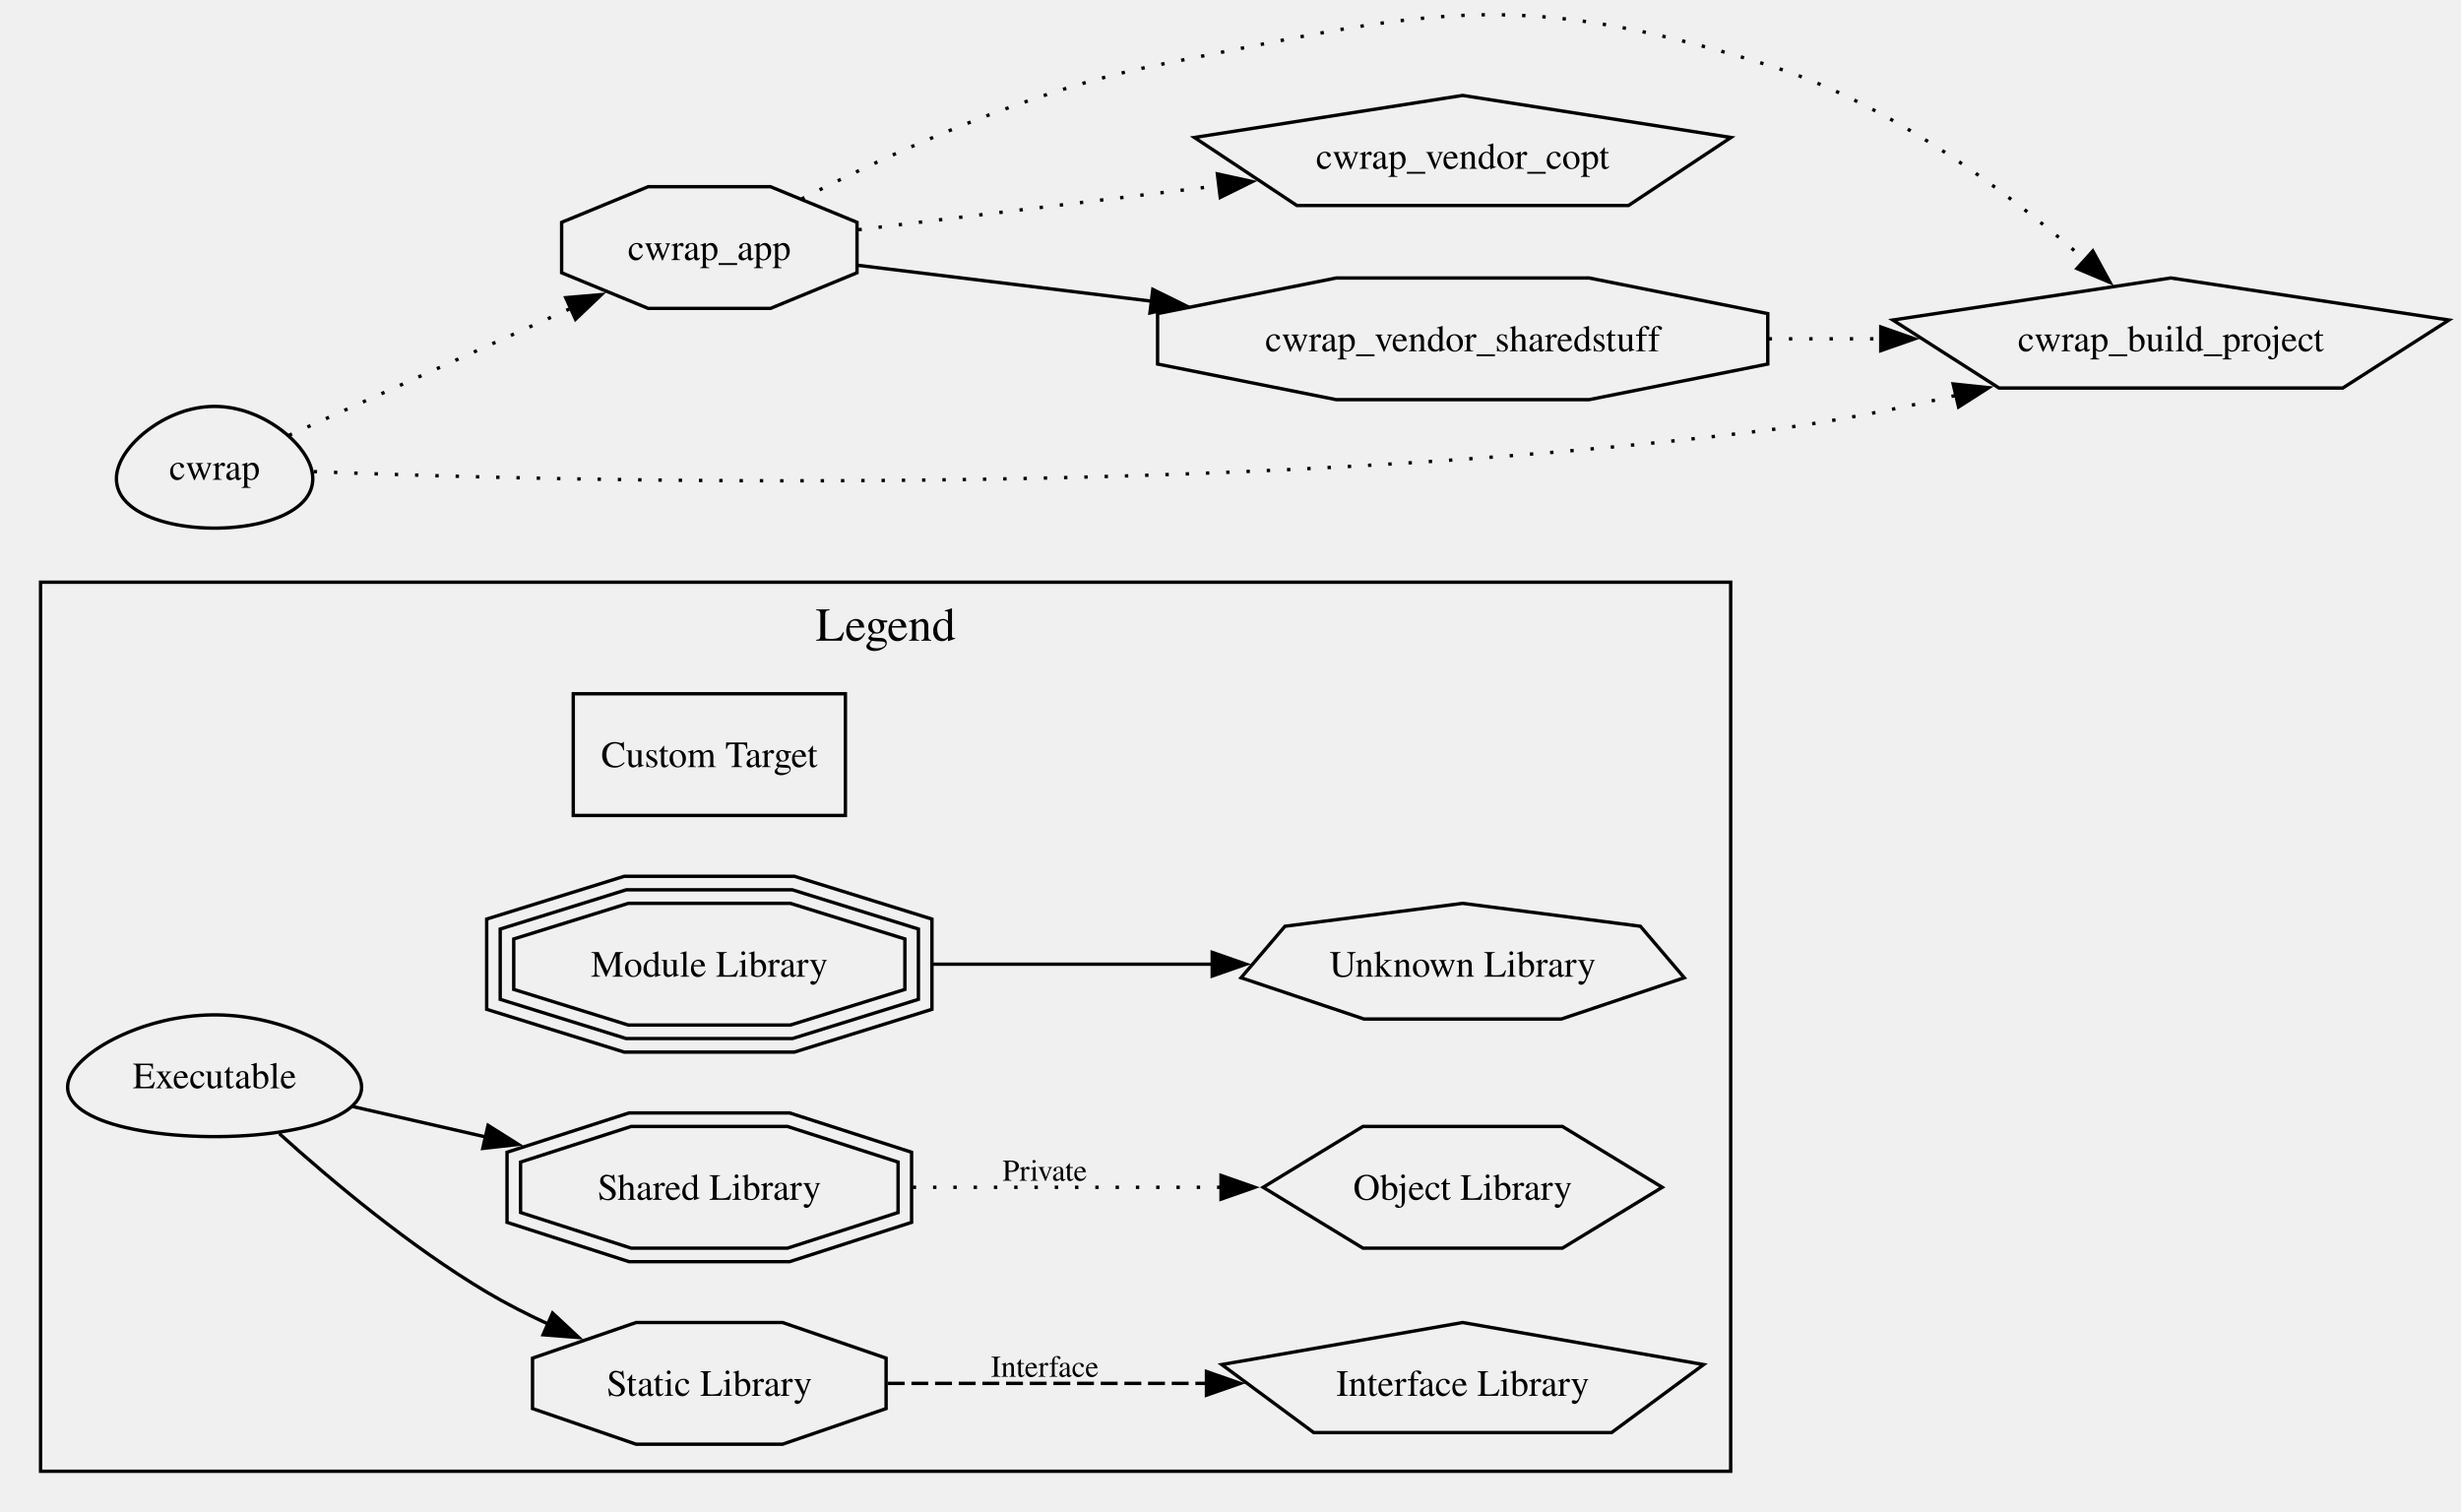
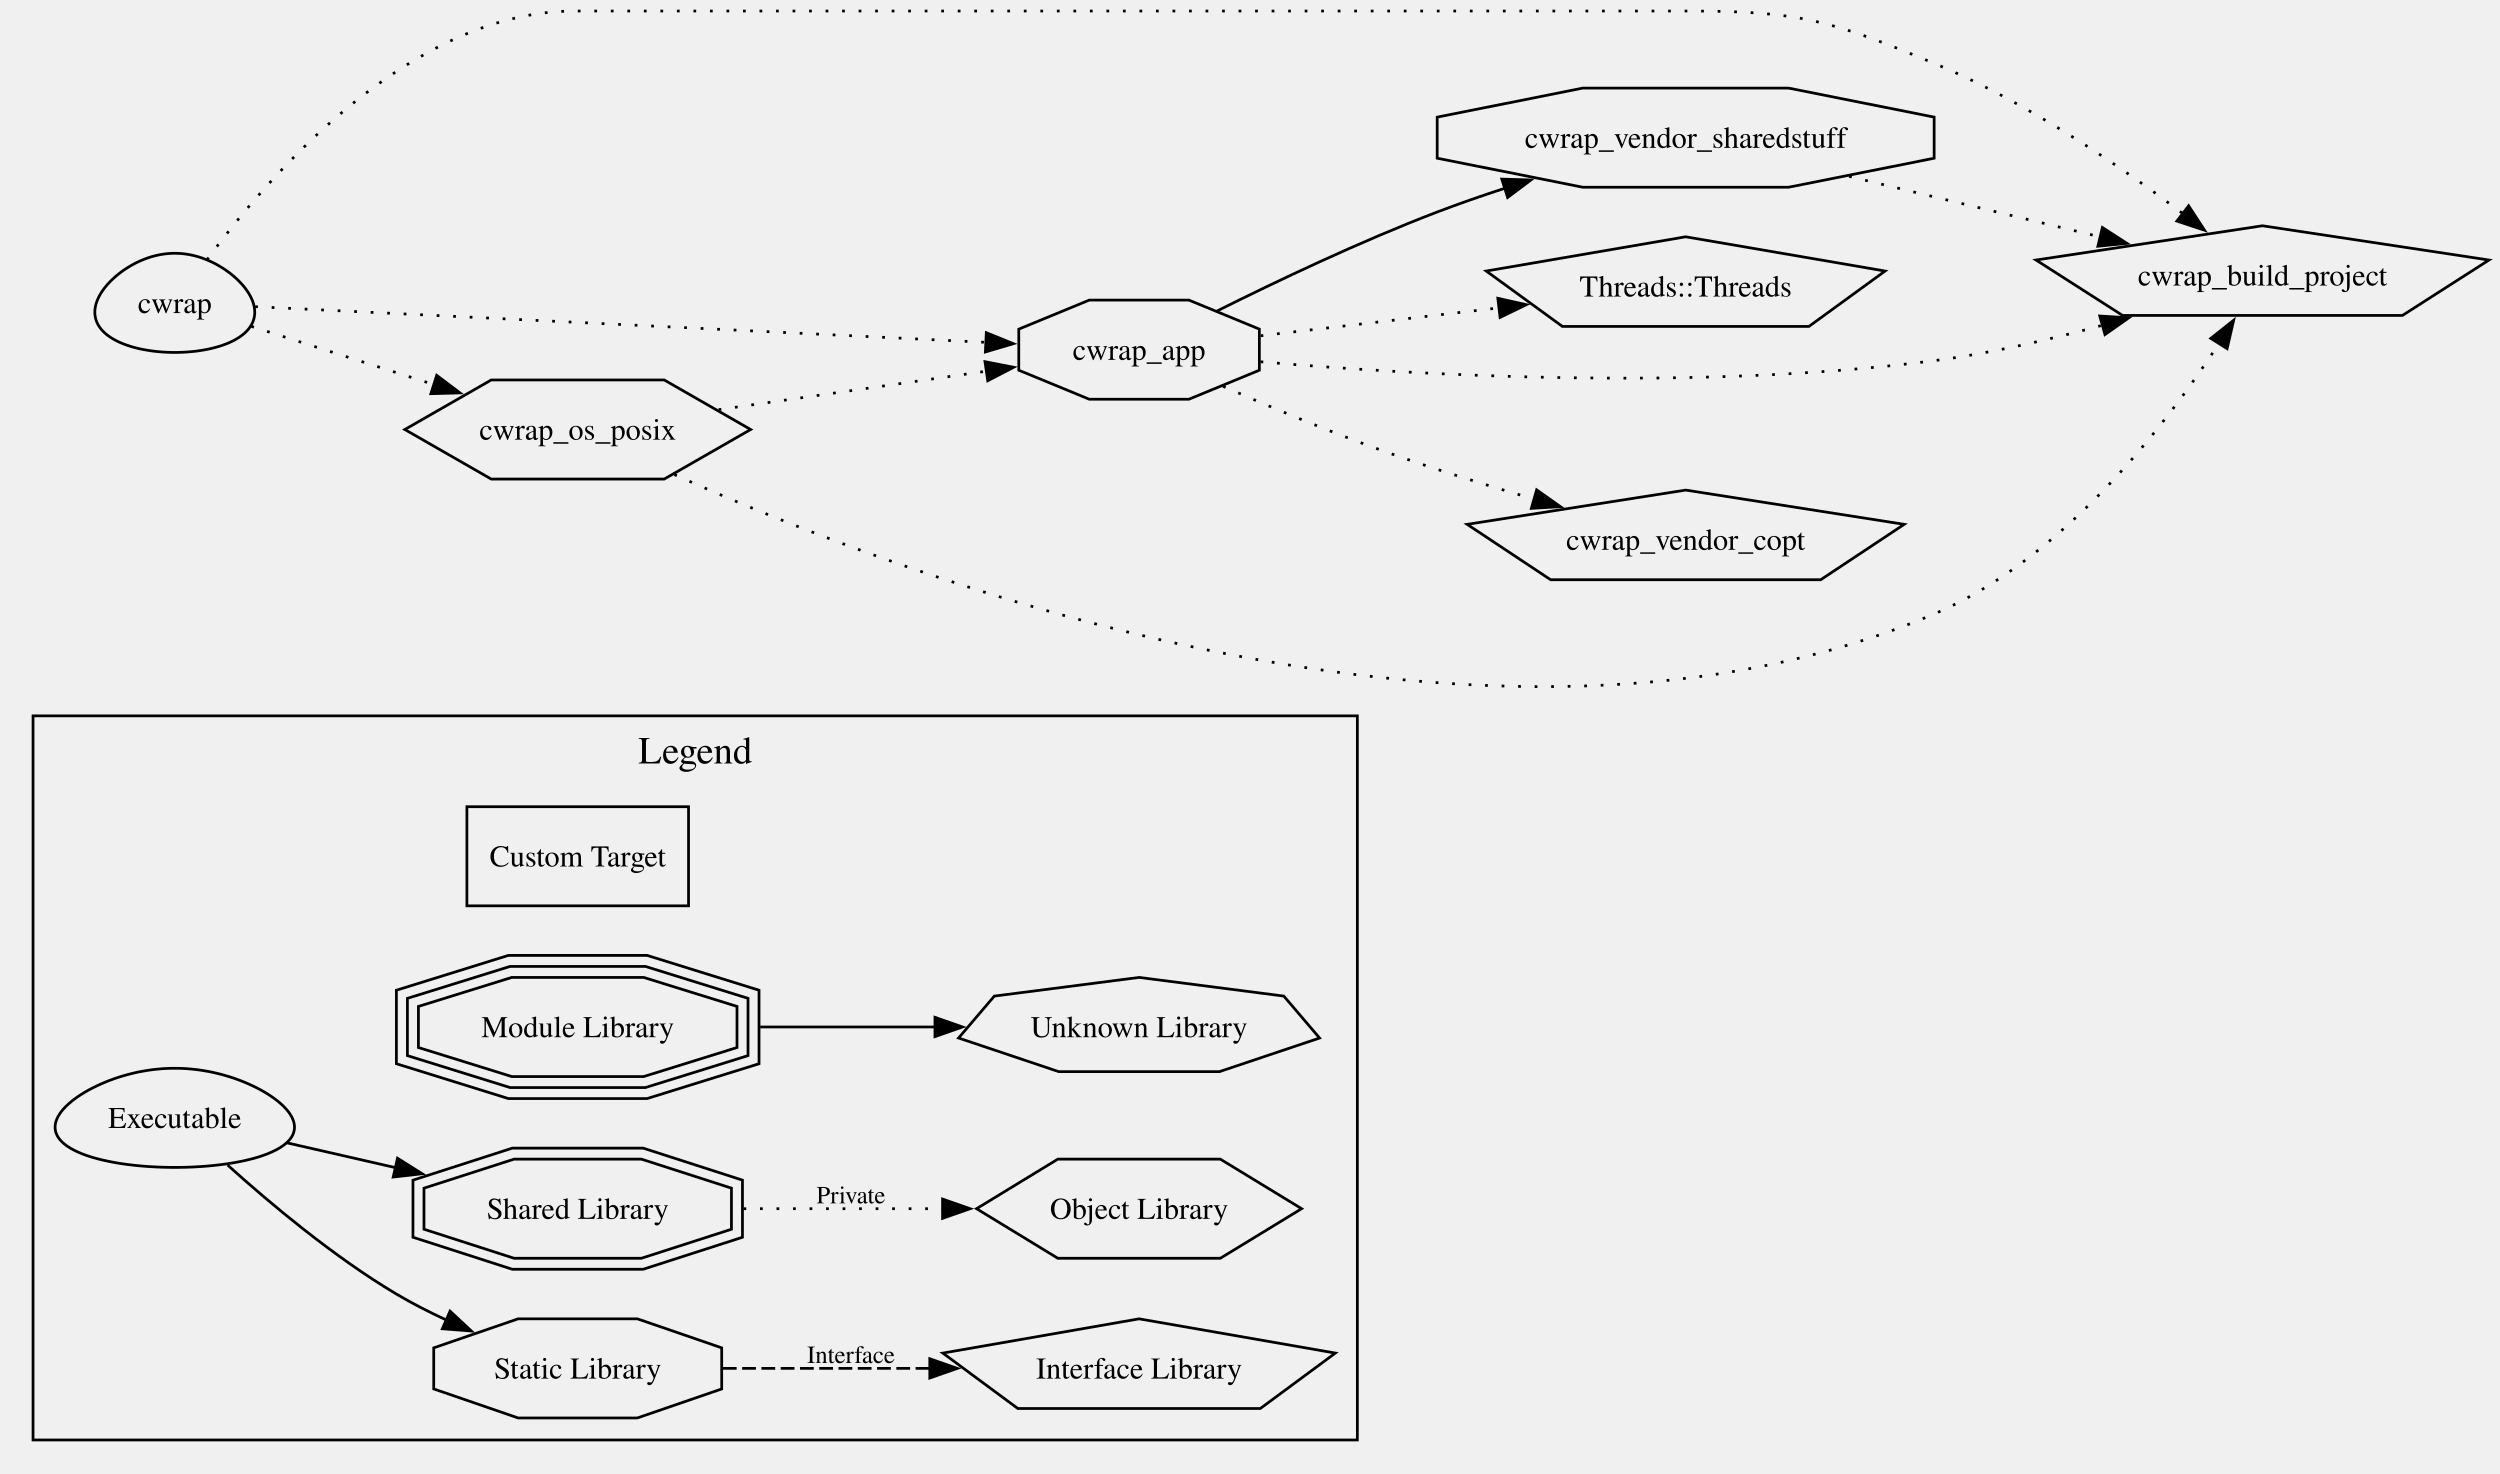
- <svg xmlns="http://www.w3.org/2000/svg" width="728pt" height="447pt" viewBox="0.00 0.00 728.00 447.00">
+ <svg xmlns="http://www.w3.org/2000/svg" width="908pt" height="535pt" viewBox="0.00 0.00 908.00 535.00">
  <style>
.graph &gt; polygon {
  fill: transparent;
}

@media (prefers-color-scheme: dark) {
  text {
    fill: white;
  }

  .cluster polygon,
  .edge path,
  .edge polyline,
  .node ellipse,
  .node path,
  .node polygon {
    stroke: white;
  }

  .edge polygon {
    fill: white;
    stroke: white;
  }
}
</style>
-   <g id="graph0" class="graph" transform="scale(1 1) rotate(0) translate(4 443.23)">
+   <g id="graph0" class="graph" transform="scale(1 1) rotate(0) translate(4 531)">
    <g id="clust1" class="cluster">
-       <polygon fill="none" stroke="black" points="8,-8 8,-271 507.96,-271 507.96,-8 8,-8" />
-       <text xml:space="preserve" text-anchor="middle" x="257.98" y="-253.7" font-family="Times,serif" font-size="14.00">Legend</text>
+       <polygon fill="none" stroke="black" points="8,-8 8,-271 488.99,-271 488.99,-8 8,-8" />
+       <text xml:space="preserve" text-anchor="middle" x="248.49" y="-253.7" font-family="Times,serif" font-size="14.00">Legend</text>
    </g>
    <g id="node1" class="node">
      <polygon fill="none" stroke="black" points="63.51,-107.05 66.17,-107.15 68.81,-107.3 71.41,-107.49 73.95,-107.74 76.45,-108.03 78.87,-108.36 81.21,-108.75 83.47,-109.18 85.63,-109.65 87.68,-110.16 89.63,-110.71 91.46,-111.31 93.17,-111.94 94.74,-112.61 96.19,-113.31 97.5,-114.04 98.67,-114.8 99.7,-115.59 100.59,-116.41 101.34,-117.25 101.95,-118.11 102.41,-118.99 102.73,-119.89 102.92,-120.8 102.97,-121.72 102.88,-122.65 102.67,-123.59 102.34,-124.53 101.89,-125.47 101.32,-126.41 100.64,-127.35 99.86,-128.28 98.98,-129.2 98.01,-130.11 96.95,-131.01 95.82,-131.89 94.6,-132.75 93.32,-133.59 91.98,-134.41 90.58,-135.2 89.13,-135.96 87.63,-136.69 86.09,-137.39 84.51,-138.06 82.9,-138.69 81.26,-139.29 79.59,-139.84 77.9,-140.35 76.2,-140.82 74.47,-141.25 72.74,-141.64 70.99,-141.97 69.23,-142.26 67.47,-142.51 65.7,-142.7 63.93,-142.85 62.15,-142.95 60.37,-143 58.59,-143 56.82,-142.95 55.04,-142.85 53.26,-142.7 51.5,-142.51 49.73,-142.26 47.98,-141.97 46.23,-141.64 44.49,-141.25 42.77,-140.82 41.06,-140.35 39.38,-139.84 37.71,-139.29 36.07,-138.69 34.46,-138.06 32.88,-137.39 31.34,-136.69 29.84,-135.96 28.38,-135.2 26.98,-134.41 25.64,-133.59 24.36,-132.75 23.15,-131.89 22.01,-131.01 20.96,-130.11 19.98,-129.2 19.11,-128.28 18.33,-127.35 17.65,-126.41 17.08,-125.47 16.63,-124.53 16.29,-123.59 16.08,-122.65 16,-121.72 16.05,-120.8 16.23,-119.89 16.56,-118.99 17.02,-118.11 17.63,-117.25 18.37,-116.41 19.26,-115.59 20.29,-114.8 21.47,-114.04 22.78,-113.31 24.22,-112.61 25.8,-111.94 27.51,-111.31 29.34,-110.71 31.28,-110.16 33.34,-109.65 35.5,-109.18 37.76,-108.75 40.1,-108.36 42.52,-108.03 45.01,-107.74 47.56,-107.49 50.16,-107.3 52.8,-107.15 55.46,-107.05 58.14,-107 60.83,-107 63.51,-107.05" />
      <text xml:space="preserve" text-anchor="middle" x="59.48" y="-121.3" font-family="Times,serif" font-size="11.00">Executable</text>
    </g>
    <g id="node2" class="node">
      <polygon fill="none" stroke="black" points="258.12,-26.54 258.12,-41.46 227.49,-52 184.17,-52 153.53,-41.46 153.53,-26.54 184.17,-16 227.49,-16 258.12,-26.54" />
      <text xml:space="preserve" text-anchor="middle" x="205.83" y="-30.3" font-family="Times,serif" font-size="11.00">Static Library</text>
    </g>
    <g id="edge1" class="edge">
      <path fill="none" stroke="black" d="M78.64,-107.87C94.07,-93.95 117.27,-74.49 139.97,-61 145.68,-57.61 151.89,-54.44 158.14,-51.55" />
      <polygon fill="black" stroke="black" points="159.46,-54.79 167.21,-47.57 156.65,-48.38 159.46,-54.79" />
    </g>
    <g id="node3" class="node">
      <polygon fill="none" stroke="black" points="261.66,-84.54 261.66,-99.46 228.95,-110 182.7,-110 149.99,-99.46 149.99,-84.54 182.7,-74 228.95,-74 261.66,-84.54" />
      <polygon fill="none" stroke="black" points="265.66,-81.63 265.66,-102.37 229.58,-114 182.07,-114 145.99,-102.37 145.99,-81.63 182.07,-70 229.58,-70 265.66,-81.63" />
      <text xml:space="preserve" text-anchor="middle" x="205.83" y="-88.3" font-family="Times,serif" font-size="11.00">Shared Library</text>
    </g>
    <g id="edge2" class="edge">
      <path fill="none" stroke="black" d="M100.31,-115.9C112.5,-113.11 126.24,-109.97 139.66,-106.9" />
      <polygon fill="black" stroke="black" points="140.37,-110.33 149.34,-104.69 138.81,-103.5 140.37,-110.33" />
    </g>
    <g id="node4" class="node">
      <polygon fill="none" stroke="black" points="263.68,-150.54 263.68,-165.46 229.79,-176 181.86,-176 147.97,-165.46 147.97,-150.54 181.86,-140 229.79,-140 263.68,-150.54" />
      <polygon fill="none" stroke="black" points="267.68,-147.6 267.68,-168.4 230.4,-180 181.25,-180 143.97,-168.4 143.97,-147.6 181.25,-136 230.4,-136 267.68,-147.6" />
      <polygon fill="none" stroke="black" points="271.68,-144.65 271.68,-171.35 231.01,-184 180.64,-184 139.97,-171.35 139.97,-144.65 180.64,-132 231.01,-132 271.68,-144.65" />
      <text xml:space="preserve" text-anchor="middle" x="205.83" y="-154.3" font-family="Times,serif" font-size="11.00">Module Library</text>
    </g>
    <g id="node8" class="node">
      <polygon fill="none" stroke="black" points="246.08,-238 165.58,-238 165.58,-202 246.08,-202 246.08,-238" />
      <text xml:space="preserve" text-anchor="middle" x="205.83" y="-216.3" font-family="Times,serif" font-size="11.00">Custom Target</text>
    </g>
    <g id="node5" class="node">
-       <polygon fill="none" stroke="black" points="499.96,-39.56 428.68,-52 357.41,-39.56 384.63,-19.44 472.73,-19.44 499.96,-39.56" />
-       <text xml:space="preserve" text-anchor="middle" x="428.68" y="-30.3" font-family="Times,serif" font-size="11.00">Interface Library</text>
+       <polygon fill="none" stroke="black" points="480.99,-39.56 409.71,-52 338.43,-39.56 365.66,-19.44 453.76,-19.44 480.99,-39.56" />
+       <text xml:space="preserve" text-anchor="middle" x="409.71" y="-30.3" font-family="Times,serif" font-size="11.00">Interface Library</text>
    </g>
    <g id="edge4" class="edge">
-       <path fill="none" stroke="black" stroke-dasharray="5,2" d="M258.61,-34C286.77,-34 322.1,-34 353.17,-34" />
-       <polygon fill="black" stroke="black" points="352.89,-37.5 362.89,-34 352.89,-30.5 352.89,-37.5" />
+       <path fill="none" stroke="black" stroke-dasharray="5,2" d="M258.55,-34C281.45,-34 308.82,-34 333.88,-34" />
+       <polygon fill="black" stroke="black" points="333.7,-37.5 343.7,-34 333.7,-30.5 333.7,-37.5" />
      <text xml:space="preserve" text-anchor="middle" x="305.06" y="-35.95" font-family="Times,serif" font-size="9.00">Interface</text>
    </g>
    <g id="node6" class="node">
-       <polygon fill="none" stroke="black" points="487.71,-92 458.19,-110 399.17,-110 369.66,-92 399.17,-74 458.19,-74 487.71,-92" />
-       <text xml:space="preserve" text-anchor="middle" x="428.68" y="-88.3" font-family="Times,serif" font-size="11.00">Object Library</text>
+       <polygon fill="none" stroke="black" points="468.74,-92 439.22,-110 380.2,-110 350.68,-92 380.2,-74 439.22,-74 468.74,-92" />
+       <text xml:space="preserve" text-anchor="middle" x="409.71" y="-88.3" font-family="Times,serif" font-size="11.00">Object Library</text>
    </g>
    <g id="edge5" class="edge">
-       <path fill="none" stroke="black" stroke-dasharray="1,5" d="M266.01,-92C294.1,-92 327.87,-92 357.26,-92" />
-       <polygon fill="black" stroke="black" points="357.2,-95.5 367.2,-92 357.2,-88.5 357.2,-95.5" />
+       <path fill="none" stroke="black" stroke-dasharray="1,5" d="M266.03,-92C288.73,-92 314.84,-92 338.48,-92" />
+       <polygon fill="black" stroke="black" points="338.34,-95.5 348.34,-92 338.34,-88.5 338.34,-95.5" />
      <text xml:space="preserve" text-anchor="middle" x="305.06" y="-93.95" font-family="Times,serif" font-size="9.00">Private</text>
    </g>
    <g id="node7" class="node">
-       <polygon fill="none" stroke="black" points="494.24,-153.99 481.25,-169.22 428.68,-176 376.11,-169.22 363.12,-153.99 399.51,-141.78 457.86,-141.78 494.24,-153.99" />
-       <text xml:space="preserve" text-anchor="middle" x="428.68" y="-154.3" font-family="Times,serif" font-size="11.00">Unknown Library</text>
+       <polygon fill="none" stroke="black" points="475.27,-153.99 462.28,-169.22 409.71,-176 357.14,-169.22 344.15,-153.99 380.53,-141.78 438.89,-141.78 475.27,-153.99" />
+       <text xml:space="preserve" text-anchor="middle" x="409.71" y="-154.3" font-family="Times,serif" font-size="11.00">Unknown Library</text>
    </g>
    <g id="edge6" class="edge">
-       <path fill="none" stroke="black" d="M271.9,-158C297.95,-158 328.08,-158 354.86,-158" />
-       <polygon fill="black" stroke="black" points="354.59,-161.5 364.59,-158 354.59,-154.5 354.59,-161.5" />
+       <path fill="none" stroke="black" d="M272.09,-158C292.41,-158 314.94,-158 335.74,-158" />
+       <polygon fill="black" stroke="black" points="335.58,-161.5 345.58,-158 335.58,-154.5 335.58,-161.5" />
    </g>
    <g id="node9" class="node">
-       <polygon fill="none" stroke="black" points="62.17,-287.05 63.95,-287.15 65.71,-287.3 67.45,-287.49 69.15,-287.74 70.81,-288.03 72.43,-288.36 74,-288.75 75.5,-289.18 76.94,-289.65 78.32,-290.16 79.62,-290.71 80.84,-291.31 81.98,-291.94 83.04,-292.61 84,-293.31 84.88,-294.04 85.66,-294.8 86.35,-295.59 86.94,-296.41 87.44,-297.25 87.85,-298.11 88.15,-298.99 88.37,-299.89 88.49,-300.8 88.53,-301.72 88.47,-302.65 88.33,-303.59 88.11,-304.53 87.81,-305.47 87.43,-306.41 86.97,-307.35 86.45,-308.28 85.87,-309.2 85.22,-310.11 84.51,-311.01 83.75,-311.89 82.94,-312.75 82.09,-313.59 81.19,-314.41 80.25,-315.2 79.28,-315.96 78.28,-316.69 77.25,-317.39 76.2,-318.06 75.12,-318.69 74.03,-319.29 72.91,-319.84 71.79,-320.35 70.65,-320.82 69.5,-321.25 68.34,-321.64 67.17,-321.97 66,-322.26 64.82,-322.51 63.64,-322.7 62.45,-322.85 61.26,-322.95 60.08,-323 58.89,-323 57.7,-322.95 56.51,-322.85 55.33,-322.7 54.15,-322.51 52.97,-322.26 51.8,-321.97 50.63,-321.64 49.47,-321.25 48.32,-320.82 47.18,-320.35 46.05,-319.84 44.94,-319.29 43.84,-318.69 42.77,-318.06 41.71,-317.39 40.68,-316.69 39.68,-315.96 38.71,-315.2 37.78,-314.41 36.88,-313.59 36.02,-312.75 35.21,-311.89 34.45,-311.01 33.75,-310.11 33.1,-309.2 32.51,-308.28 31.99,-307.35 31.54,-306.41 31.16,-305.47 30.86,-304.53 30.63,-303.59 30.49,-302.65 30.44,-301.72 30.47,-300.8 30.6,-299.89 30.81,-298.99 31.12,-298.11 31.52,-297.25 32.02,-296.41 32.62,-295.59 33.31,-294.8 34.09,-294.04 34.96,-293.31 35.93,-292.61 36.99,-291.94 38.13,-291.31 39.35,-290.71 40.65,-290.16 42.02,-289.65 43.46,-289.18 44.97,-288.75 46.54,-288.36 48.15,-288.03 49.82,-287.74 51.52,-287.49 53.25,-287.3 55.02,-287.15 56.8,-287.05 58.59,-287 60.38,-287 62.17,-287.05" />
-       <text xml:space="preserve" text-anchor="middle" x="59.48" y="-301.3" font-family="Times,serif" font-size="11.00">cwrap</text>
+       <polygon fill="none" stroke="black" points="62.17,-403.05 63.95,-403.15 65.71,-403.3 67.45,-403.49 69.15,-403.74 70.81,-404.03 72.43,-404.36 74,-404.75 75.5,-405.18 76.94,-405.65 78.32,-406.16 79.62,-406.71 80.84,-407.31 81.98,-407.94 83.04,-408.61 84,-409.31 84.88,-410.04 85.66,-410.8 86.35,-411.59 86.94,-412.41 87.44,-413.25 87.85,-414.11 88.15,-414.99 88.37,-415.89 88.49,-416.8 88.53,-417.72 88.47,-418.65 88.33,-419.59 88.11,-420.53 87.81,-421.47 87.43,-422.41 86.97,-423.35 86.45,-424.28 85.87,-425.2 85.22,-426.11 84.51,-427.01 83.75,-427.89 82.94,-428.75 82.09,-429.59 81.19,-430.41 80.25,-431.2 79.28,-431.96 78.28,-432.69 77.25,-433.39 76.2,-434.06 75.12,-434.69 74.03,-435.29 72.91,-435.84 71.79,-436.35 70.65,-436.82 69.5,-437.25 68.34,-437.64 67.17,-437.97 66,-438.26 64.82,-438.51 63.64,-438.7 62.45,-438.85 61.26,-438.95 60.08,-439 58.89,-439 57.7,-438.95 56.51,-438.85 55.33,-438.7 54.15,-438.51 52.97,-438.26 51.8,-437.97 50.63,-437.64 49.47,-437.25 48.32,-436.82 47.18,-436.35 46.05,-435.84 44.94,-435.29 43.84,-434.69 42.77,-434.06 41.71,-433.39 40.68,-432.69 39.68,-431.96 38.71,-431.2 37.78,-430.41 36.88,-429.59 36.02,-428.75 35.21,-427.89 34.45,-427.01 33.75,-426.11 33.1,-425.2 32.51,-424.28 31.99,-423.35 31.54,-422.41 31.16,-421.47 30.86,-420.53 30.63,-419.59 30.49,-418.65 30.44,-417.72 30.47,-416.8 30.6,-415.89 30.81,-414.99 31.12,-414.11 31.52,-413.25 32.02,-412.41 32.62,-411.59 33.31,-410.8 34.09,-410.04 34.96,-409.31 35.93,-408.61 36.99,-407.94 38.13,-407.31 39.35,-406.71 40.65,-406.16 42.02,-405.65 43.46,-405.18 44.97,-404.75 46.54,-404.36 48.15,-404.03 49.82,-403.74 51.52,-403.49 53.25,-403.3 55.02,-403.15 56.8,-403.05 58.59,-403 60.38,-403 62.17,-403.05" />
+       <text xml:space="preserve" text-anchor="middle" x="59.48" y="-417.3" font-family="Times,serif" font-size="11.00">cwrap</text>
    </g>
    <g id="node10" class="node">
-       <polygon fill="none" stroke="black" points="249.52,-362.54 249.52,-377.46 223.92,-388 187.73,-388 162.14,-377.46 162.14,-362.54 187.73,-352 223.92,-352 249.52,-362.54" />
-       <text xml:space="preserve" text-anchor="middle" x="205.83" y="-366.3" font-family="Times,serif" font-size="11.00">cwrap_app</text>
+       <polygon fill="none" stroke="black" points="453.4,-396.54 453.4,-411.46 427.81,-422 391.61,-422 366.02,-411.46 366.02,-396.54 391.61,-386 427.81,-386 453.4,-396.54" />
+       <text xml:space="preserve" text-anchor="middle" x="409.71" y="-400.3" font-family="Times,serif" font-size="11.00">cwrap_app</text>
+     </g>
+     <g id="edge13" class="edge">
+       <path fill="none" stroke="black" stroke-dasharray="1,5" d="M88.68,-419.62C146.52,-416.8 279.4,-410.31 354.48,-406.65" />
+       <polygon fill="black" stroke="black" points="354.23,-410.16 364.05,-406.18 353.89,-403.17 354.23,-410.16" />
+     </g>
+     <g id="node12" class="node">
+       <polygon fill="none" stroke="black" points="899.99,-436.56 817.73,-449 735.48,-436.56 766.9,-416.44 868.57,-416.44 899.99,-436.56" />
+       <text xml:space="preserve" text-anchor="middle" x="817.73" y="-427.3" font-family="Times,serif" font-size="11.00">cwrap_build_project</text>
+     </g>
+     <g id="edge14" class="edge">
+       <path fill="none" stroke="black" stroke-dasharray="1,5" d="M71.17,-436.64C92.72,-466.13 144.51,-527 204.83,-527 204.83,-527 204.83,-527 609.23,-527 649.79,-527 661.02,-523.55 698.48,-508 731.89,-494.13 766.1,-470.64 789.07,-453.25" />
+       <polygon fill="black" stroke="black" points="790.91,-456.25 796.7,-447.37 786.64,-450.7 790.91,-456.25" />
+     </g>
+     <g id="node15" class="node">
+       <polygon fill="none" stroke="black" points="268.63,-375 237.23,-393 174.42,-393 143.02,-375 174.42,-357 237.23,-357 268.63,-375" />
+       <text xml:space="preserve" text-anchor="middle" x="205.83" y="-371.3" font-family="Times,serif" font-size="11.00">cwrap_os_posix</text>
+     </g>
+     <g id="edge17" class="edge">
+       <path fill="none" stroke="black" stroke-dasharray="1,5" d="M87.29,-412.46C105.93,-406.52 131.35,-398.41 153.79,-391.26" />
+       <polygon fill="black" stroke="black" points="154.61,-394.68 163.08,-388.3 152.49,-388.01 154.61,-394.68" />
+     </g>
+     <g id="node11" class="node">
+       <polygon fill="none" stroke="black" points="680.66,-432.56 608.23,-445 535.8,-432.56 563.47,-412.44 653,-412.44 680.66,-432.56" />
+       <text xml:space="preserve" text-anchor="middle" x="608.23" y="-423.3" font-family="Times,serif" font-size="11.00">Threads::Threads</text>
+     </g>
+     <g id="edge8" class="edge">
+       <path fill="none" stroke="black" stroke-dasharray="1,5" d="M453.84,-409.05C479.27,-412.02 512,-415.85 540.68,-419.21" />
+       <polygon fill="black" stroke="black" points="540.02,-422.66 550.36,-420.34 540.83,-415.71 540.02,-422.66" />
+     </g>
+     <g id="edge9" class="edge">
+       <path fill="none" stroke="black" stroke-dasharray="1,5" d="M453.83,-399.61C510.3,-394.73 612.25,-388.89 698.48,-400 718.72,-402.61 740.43,-407.63 759.66,-412.88" />
+       <polygon fill="black" stroke="black" points="758.63,-416.23 769.2,-415.58 760.53,-409.49 758.63,-416.23" />
+     </g>
+     <g id="node13" class="node">
+       <polygon fill="none" stroke="black" points="687.6,-340.56 608.23,-353 528.87,-340.56 559.18,-320.44 657.28,-320.44 687.6,-340.56" />
+       <text xml:space="preserve" text-anchor="middle" x="608.23" y="-331.3" font-family="Times,serif" font-size="11.00">cwrap_vendor_copt</text>
+     </g>
+     <g id="edge10" class="edge">
+       <path fill="none" stroke="black" stroke-dasharray="1,5" d="M440.22,-390.68C457.22,-383.24 479.1,-374.08 498.99,-367 516.57,-360.74 536.05,-354.71 553.58,-349.6" />
+       <polygon fill="black" stroke="black" points="554.11,-353.09 562.76,-346.97 552.18,-346.36 554.11,-353.09" />
+     </g>
+     <g id="node14" class="node">
+       <polygon fill="none" stroke="black" points="698.48,-473.54 698.48,-488.46 645.61,-499 570.85,-499 517.99,-488.46 517.99,-473.54 570.85,-463 645.61,-463 698.48,-473.54" />
+       <text xml:space="preserve" text-anchor="middle" x="608.23" y="-477.3" font-family="Times,serif" font-size="11.00">cwrap_vendor_sharedstuff</text>
    </g>
    <g id="edge12" class="edge">
-       <path fill="none" stroke="black" stroke-dasharray="1,5" d="M81.47,-314.45C103.28,-324.27 137.95,-339.88 164.98,-352.06" />
-       <polygon fill="black" stroke="black" points="163.36,-355.17 173.92,-356.08 166.24,-348.78 163.36,-355.17" />
-     </g>
-     <g id="node11" class="node">
-       <polygon fill="none" stroke="black" points="720.44,-348.56 638.18,-361 555.93,-348.56 587.35,-328.44 689.02,-328.44 720.44,-348.56" />
-       <text xml:space="preserve" text-anchor="middle" x="638.18" y="-339.3" font-family="Times,serif" font-size="11.00">cwrap_build_project</text>
-     </g>
-     <g id="edge13" class="edge">
-       <path fill="none" stroke="black" stroke-dasharray="1,5" d="M88.8,-303.72C160.9,-300.88 357.18,-295.8 518.93,-316 537.19,-318.28 556.75,-322.15 574.61,-326.26" />
-       <polygon fill="black" stroke="black" points="573.77,-329.65 584.3,-328.55 575.38,-322.84 573.77,-329.65" />
-     </g>
-     <g id="edge8" class="edge">
-       <path fill="none" stroke="black" stroke-dasharray="1,5" d="M233.09,-384.36C258.99,-397.65 300.15,-416.45 338.43,-424 417.14,-439.52 442.3,-447.73 518.93,-424 555.28,-412.74 590.4,-386.03 612.79,-366.34" />
-       <polygon fill="black" stroke="black" points="615.09,-368.98 620.17,-359.68 610.4,-363.79 615.09,-368.98" />
-     </g>
-     <g id="node12" class="node">
-       <polygon fill="none" stroke="black" points="508.05,-402.56 428.68,-415 349.32,-402.56 379.63,-382.44 477.73,-382.44 508.05,-402.56" />
-       <text xml:space="preserve" text-anchor="middle" x="428.68" y="-393.3" font-family="Times,serif" font-size="11.00">cwrap_vendor_copt</text>
-     </g>
-     <g id="edge9" class="edge">
-       <path fill="none" stroke="black" stroke-dasharray="1,5" d="M249.93,-375.27C280.29,-378.98 321.62,-384.03 356.79,-388.33" />
-       <polygon fill="black" stroke="black" points="356.12,-391.78 366.47,-389.52 356.97,-384.83 356.12,-391.78" />
-     </g>
-     <g id="node13" class="node">
-       <polygon fill="none" stroke="black" points="518.93,-335.54 518.93,-350.46 466.06,-361 391.3,-361 338.43,-350.46 338.43,-335.54 391.3,-325 466.06,-325 518.93,-335.54" />
-       <text xml:space="preserve" text-anchor="middle" x="428.68" y="-339.3" font-family="Times,serif" font-size="11.00">cwrap_vendor_sharedstuff</text>
+       <path fill="none" stroke="black" d="M438.03,-418.05C459.43,-428.74 490.15,-443.37 517.99,-454 525.87,-457.01 534.25,-459.92 542.59,-462.64" />
+       <polygon fill="black" stroke="black" points="541.45,-465.95 552.04,-465.64 543.57,-459.28 541.45,-465.95" />
    </g>
    <g id="edge11" class="edge">
-       <path fill="none" stroke="black" d="M249.93,-364.73C274.64,-361.71 306.63,-357.8 336.64,-354.13" />
-       <polygon fill="black" stroke="black" points="337.02,-357.61 346.53,-352.92 336.17,-350.66 337.02,-357.61" />
+       <path fill="none" stroke="black" stroke-dasharray="1,5" d="M667.59,-466.94C696.16,-460.05 730.45,-451.79 758.95,-444.92" />
+       <polygon fill="black" stroke="black" points="759.59,-448.37 768.49,-442.62 757.95,-441.56 759.59,-448.37" />
    </g>
-     <g id="edge10" class="edge">
-       <path fill="none" stroke="black" stroke-dasharray="1,5" d="M519.19,-343C530.26,-343 541.55,-343 552.55,-343" />
-       <polygon fill="black" stroke="black" points="552.36,-346.5 562.36,-343 552.36,-339.5 552.36,-346.5" />
+     <g id="edge15" class="edge">
+       <path fill="none" stroke="black" stroke-dasharray="1,5" d="M256.99,-382.21C286.6,-386.46 324.1,-391.85 354.41,-396.2" />
+       <polygon fill="black" stroke="black" points="353.75,-399.64 364.15,-397.6 354.75,-392.71 353.75,-399.64" />
+     </g>
+     <g id="edge16" class="edge">
+       <path fill="none" stroke="black" stroke-dasharray="1,5" d="M240.93,-358.63C323.23,-321.56 537.78,-239.58 698.48,-308 745.29,-327.93 782.52,-376.48 801.95,-406.28" />
+       <polygon fill="black" stroke="black" points="798.96,-408.1 807.26,-414.68 804.88,-404.36 798.96,-408.1" />
    </g>
  </g>
</svg>
